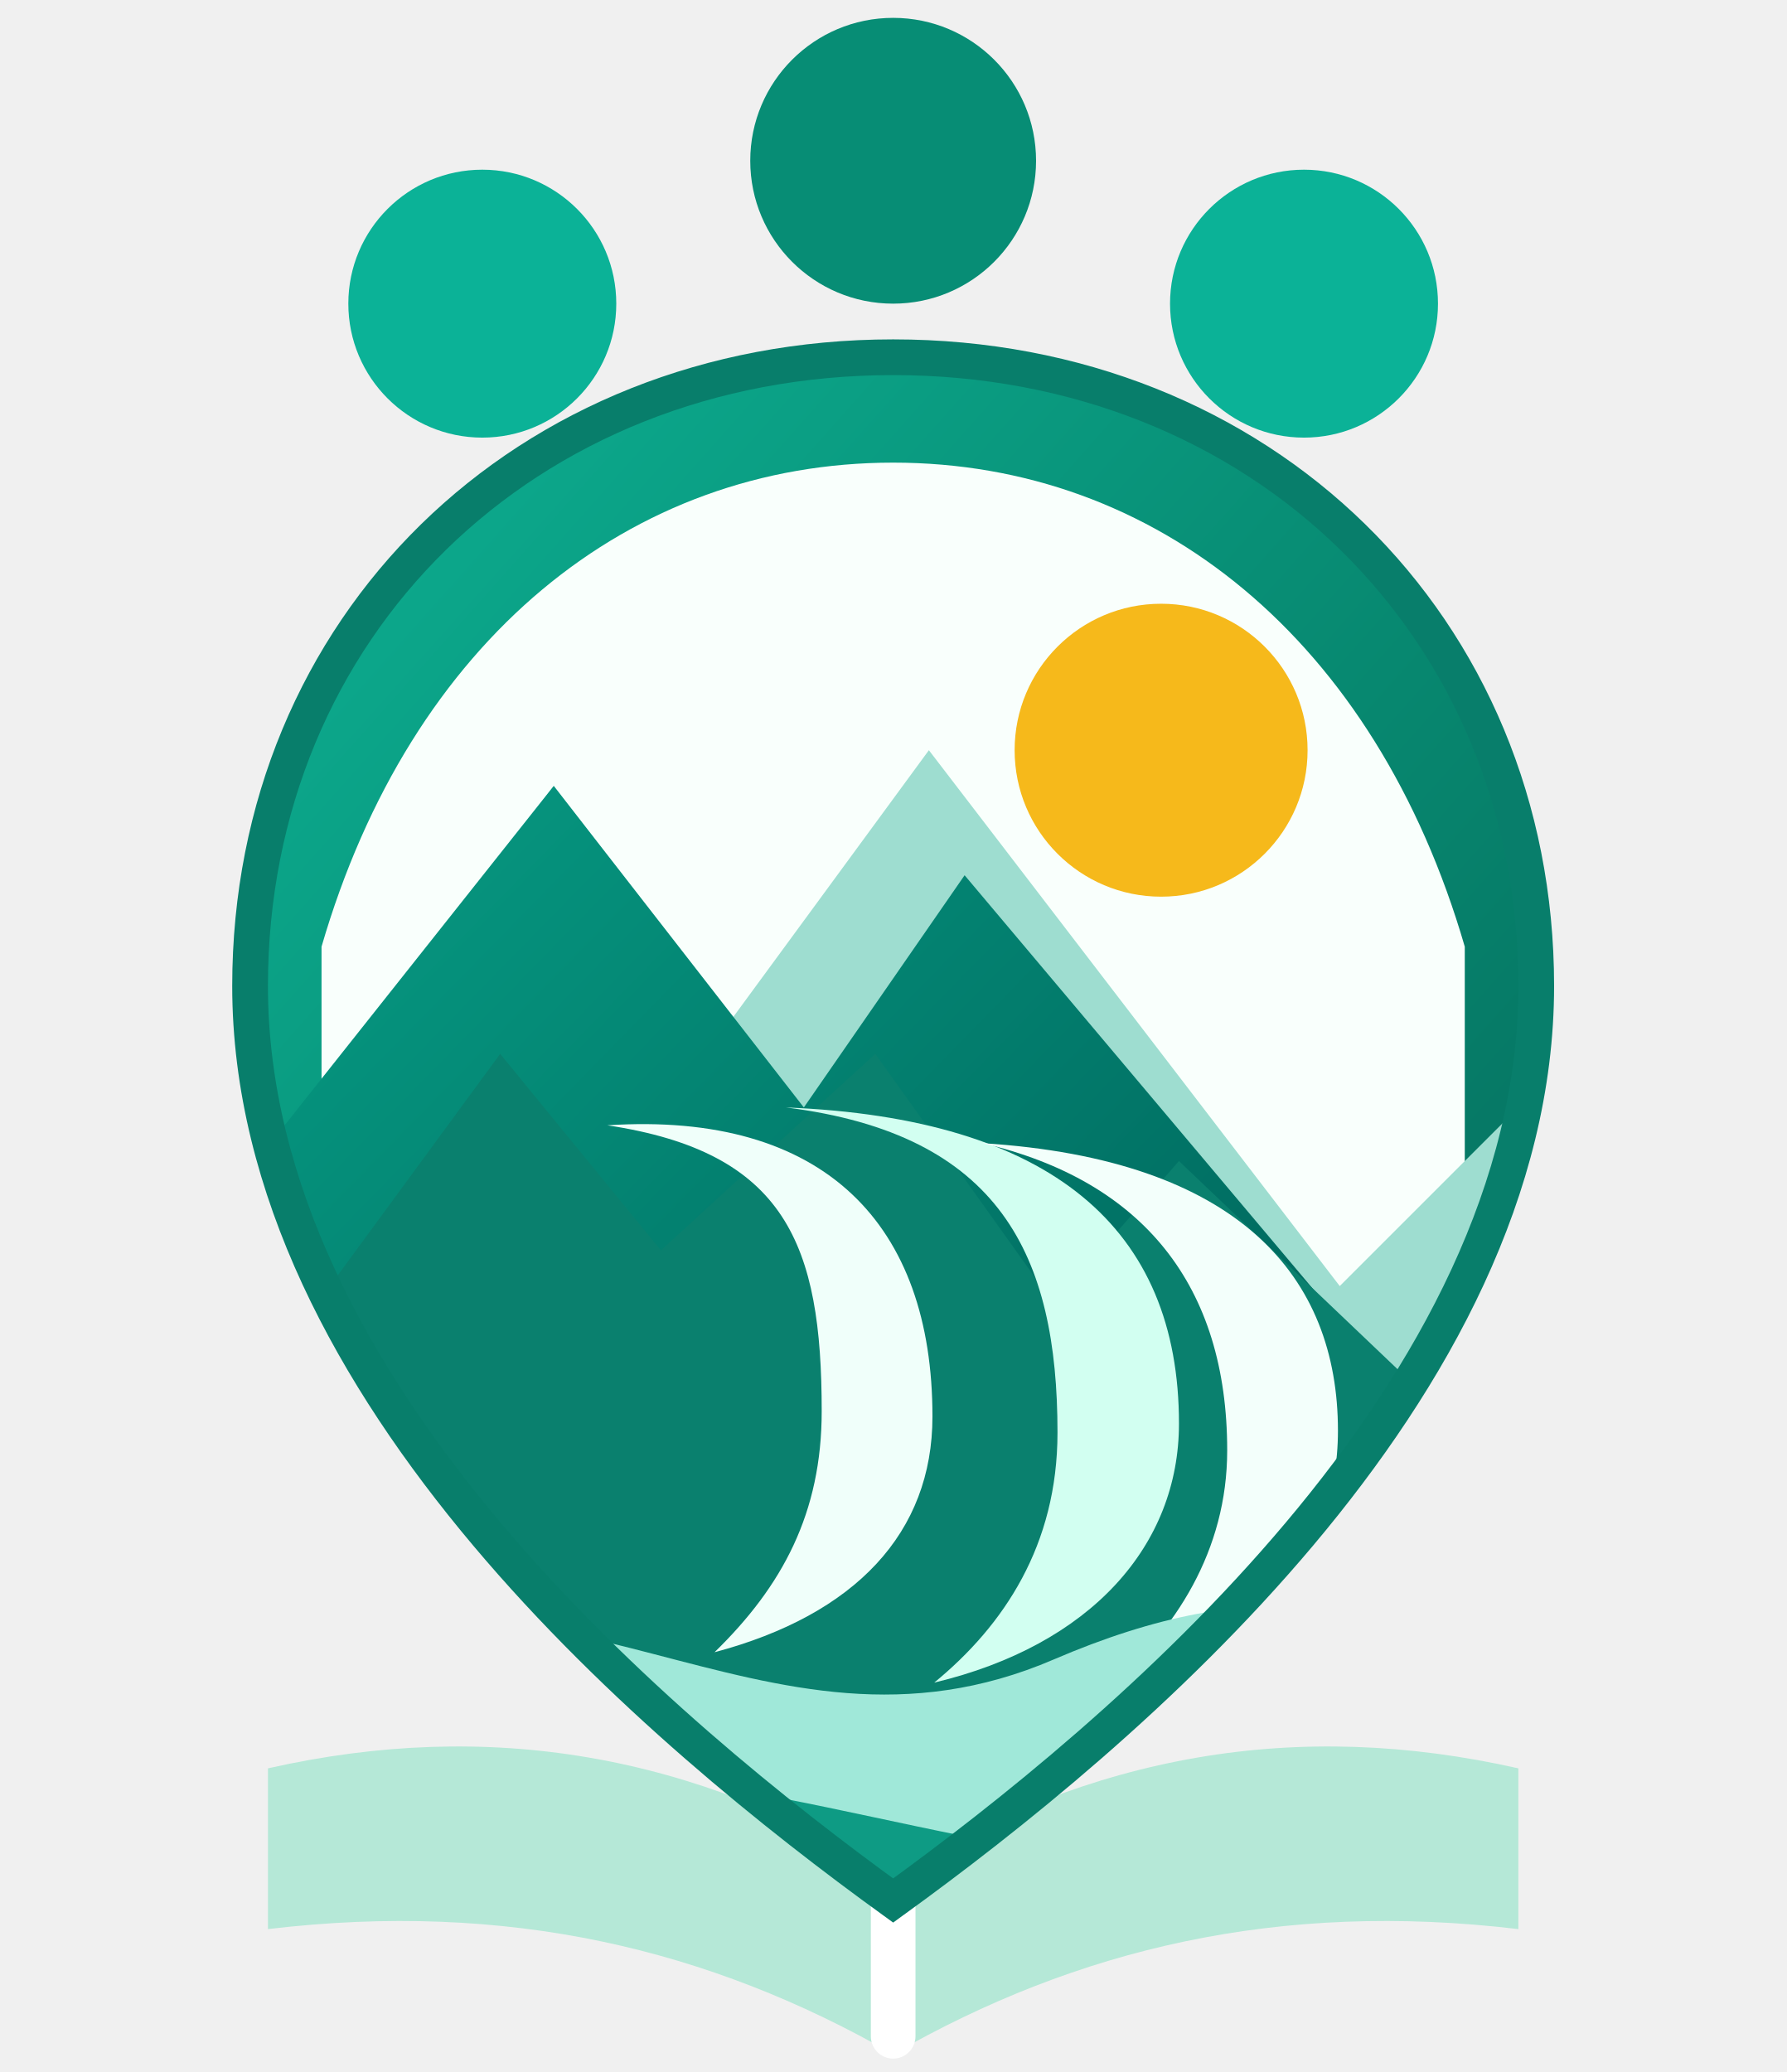
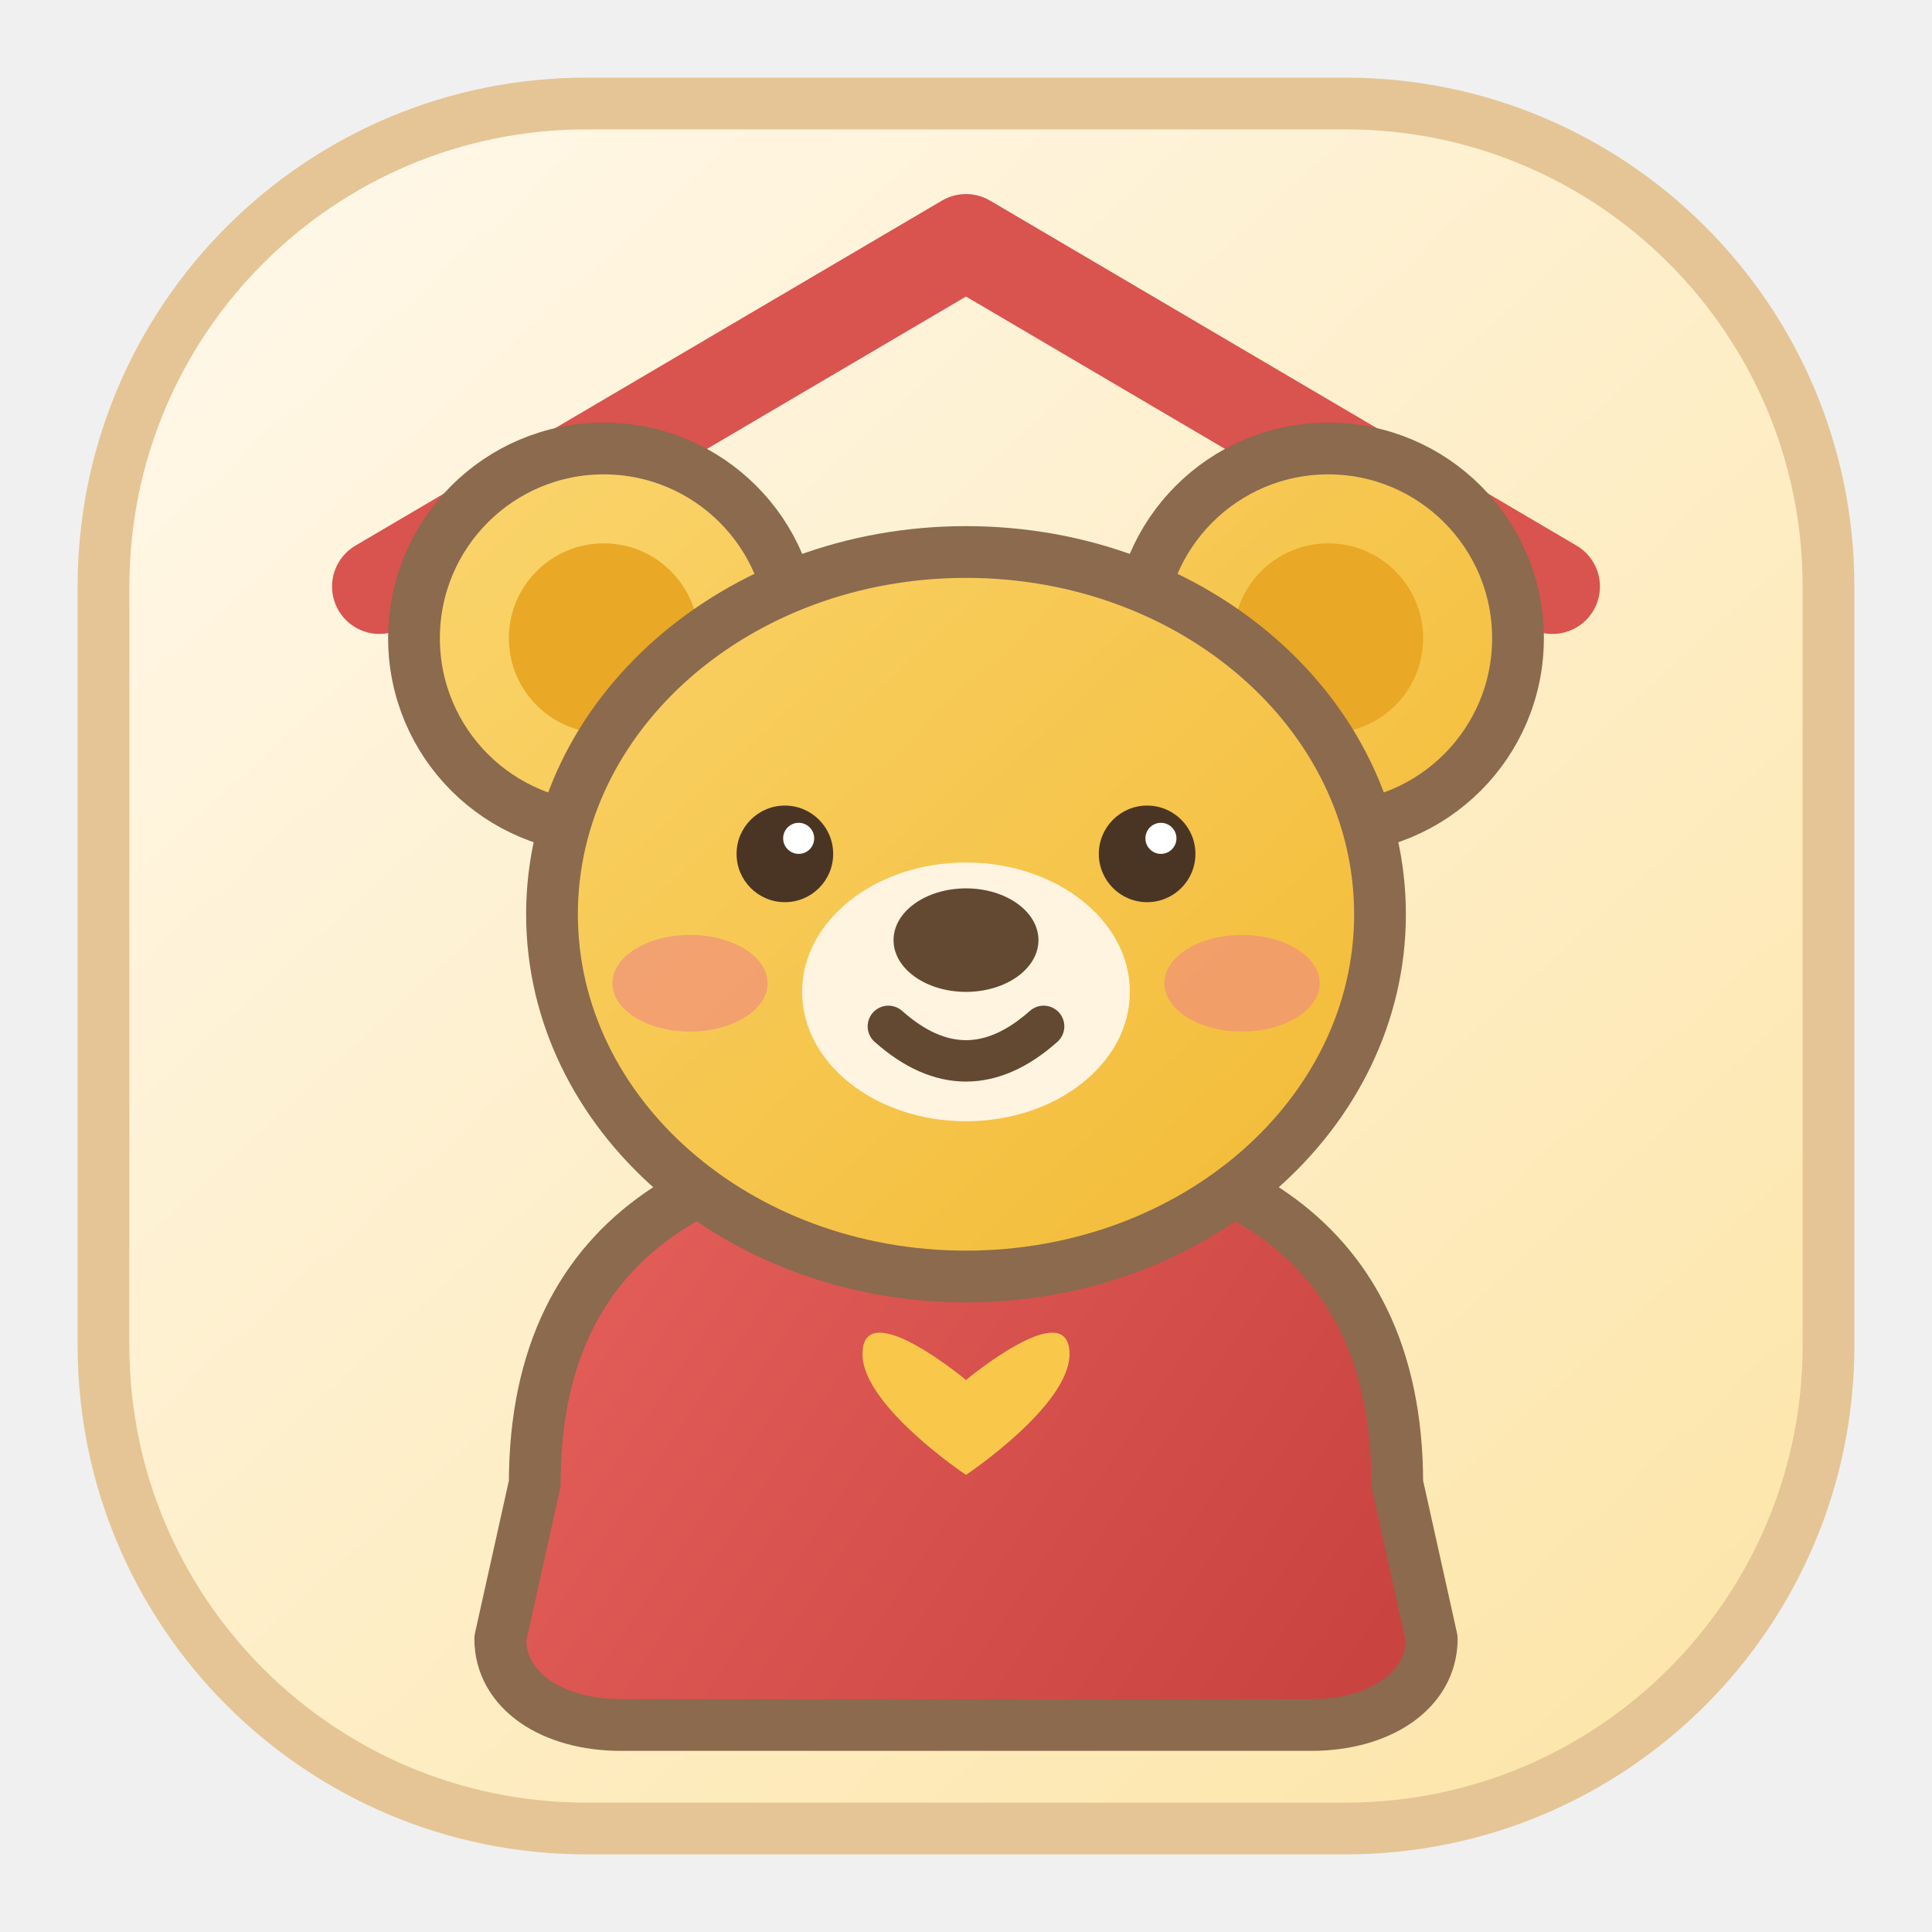
- <svg xmlns="http://www.w3.org/2000/svg" viewBox="0 0 100 116" fill="none">
+ <svg xmlns="http://www.w3.org/2000/svg" viewBox="0 0 112 112" fill="none">
  <defs>
-     <linearGradient id="pin" x1="15" y1="26" x2="87" y2="90" gradientUnits="userSpaceOnUse">
-       <stop stop-color="#0DAE91" />
-       <stop offset=".58" stop-color="#07876F" />
-       <stop offset="1" stop-color="#056A5C" />
+     <linearGradient id="bg" x1="12" y1="8" x2="100" y2="104" gradientUnits="userSpaceOnUse">
+       <stop stop-color="#FFF8EA" />
+       <stop offset="1" stop-color="#FDE5A8" />
    </linearGradient>
-     <linearGradient id="hill" x1="22" y1="38" x2="65" y2="80" gradientUnits="userSpaceOnUse">
-       <stop stop-color="#079B83" />
-       <stop offset="1" stop-color="#006B60" />
+     <linearGradient id="fur" x1="30" y1="24" x2="82" y2="80" gradientUnits="userSpaceOnUse">
+       <stop stop-color="#FAD46B" />
+       <stop offset="1" stop-color="#F2B830" />
    </linearGradient>
-     <clipPath id="inside">
-       <path d="M50 20c-20.6 0-36 15.1-36 35.2 0 22.7 23.3 42 36 51.2 12.7-9.2 36-28.5 36-51.2C86 35.1 70.6 20 50 20Z" />
-     </clipPath>
+     <linearGradient id="shirt" x1="34" y1="68" x2="78" y2="98" gradientUnits="userSpaceOnUse">
+       <stop stop-color="#E45E5A" />
+       <stop offset="1" stop-color="#C94440" />
+     </linearGradient>
  </defs>
-   <path d="M15 99c12.4-2.8 23.9-.8 35 6 11.1-6.8 22.6-8.8 35-6v9c-13.4-1.6-24.7 1.1-35 7-10.3-5.9-21.6-8.6-35-7v-9Z" fill="#B5E8D7" />
-   <path d="M50 105v9" stroke="#fff" stroke-width="2.5" stroke-linecap="round" />
-   <circle cx="27" cy="17" r="7.5" fill="#0BB297" />
-   <circle cx="50" cy="9" r="8" fill="#078D75" />
-   <circle cx="73" cy="17" r="7.5" fill="#0BB297" />
-   <path d="M50 20c-20.6 0-36 15.1-36 35.2 0 22.7 23.3 42 36 51.2 12.7-9.2 36-28.5 36-51.2C86 35.1 70.6 20 50 20Z" fill="url(#pin)" />
-   <g clip-path="url(#inside)">
-     <path d="M18 53c5-17.2 17.3-27.1 32-27.1 14.7 0 27 9.9 32 27.1v23H18V53Z" fill="#F9FFFC" />
-     <circle cx="65" cy="42" r="8.2" fill="#F6B91B" />
-     <path d="M12 69 31 44l10 13 11-15 23 30 11-11 8 20-37 25-45-21V69Z" fill="#9EDDD0" />
-     <path d="M8 73 31 44l14 18 9-13 32 38-39 26L8 88V73Z" fill="url(#hill)" />
-     <path d="M17 74 28 59l9 11 12-11 10 14 7-8 21 20-27 20-43-10V74Z" fill="#0A806E" />
-     <path d="M34 63c10 1.5 12 6.7 12 16 0 5.7-2.2 9.8-6 13.5 7.9-2.1 12.2-6.7 12.2-13.2 0-10.7-6-17.1-18.2-16.3Z" fill="#F0FFFA" />
-     <path d="M44 62c12 1.5 15.2 8.3 15.2 18.2 0 6.3-3 10.8-6.9 14 8.8-2.1 13.7-7.7 13.7-14.5 0-10.9-7.1-17.1-22-17.7Z" fill="#D2FFF1" />
-     <path d="M55 64c9 2.1 13.7 8 13.7 17.2 0 5.6-2.9 10.1-6.7 13.3 8-2.4 12.9-7.2 12.9-14.4 0-8.6-5.5-15.2-19.9-16.1Z" fill="#F3FFFB" />
-     <path d="M13 93c18.2-8 29.5 7 46-.1 11.4-4.9 19.5-3.7 29 2.7v14H13V93Z" fill="#A0E8D9" />
-     <path d="M8 103c20-7 32-3 46-.2 12.6 2.5 29.7-2.3 41-3.7v13H8V103Z" fill="#0E9B84" />
-   </g>
-   <path d="M50 20c-20.6 0-36 15.1-36 35.2 0 22.7 23.3 42 36 51.2 12.7-9.2 36-28.5 36-51.2C86 35.1 70.6 20 50 20Z" stroke="#087E6B" stroke-width="2" />
+   <rect x="6" y="6" width="100" height="100" rx="28" fill="url(#bg)" stroke="#E5C595" stroke-width="3" />
+   <path d="M22 34 L56 14 L90 34" stroke="#D9534F" stroke-width="5.5" stroke-linecap="round" stroke-linejoin="round" />
+   <circle cx="35" cy="37" r="11" fill="url(#fur)" stroke="#8B6A4E" stroke-width="3" />
+   <circle cx="35" cy="37" r="5.5" fill="#E9A825" />
+   <circle cx="77" cy="37" r="11" fill="url(#fur)" stroke="#8B6A4E" stroke-width="3" />
+   <circle cx="77" cy="37" r="5.5" fill="#E9A825" />
+   <path d="M31 86 C31 71 42 66 56 66 C70 66 81 71 81 86 L83 95 C83 98 80 100 76 100 L36 100 C32 100 29 98 29 95 Z" fill="url(#shirt)" stroke="#8B6A4E" stroke-width="3" stroke-linejoin="round" />
+   <path d="M44 68 Q56 75 68 68" stroke="#FFF4E0" stroke-width="2.5" stroke-linecap="round" fill="none" />
+   <ellipse cx="56" cy="53" rx="24" ry="21" fill="url(#fur)" stroke="#8B6A4E" stroke-width="3" />
+   <ellipse cx="40" cy="57" rx="4.5" ry="2.8" fill="#F08C7E" opacity="0.65" />
+   <ellipse cx="72" cy="57" rx="4.5" ry="2.8" fill="#F08C7E" opacity="0.65" />
+   <ellipse cx="56" cy="57.5" rx="9.5" ry="7.5" fill="#FFF4E0" />
+   <ellipse cx="56" cy="54.5" rx="4.2" ry="3" fill="#634832" />
+   <path d="M51.5 59.5 Q56 63.5 60.5 59.5" stroke="#634832" stroke-width="2.4" stroke-linecap="round" fill="none" />
+   <circle cx="45.5" cy="49.5" r="2.8" fill="#4A3525" />
+   <circle cx="46.3" cy="48.6" r="0.9" fill="#FFFFFF" />
+   <circle cx="66.5" cy="49.5" r="2.8" fill="#4A3525" />
+   <circle cx="67.3" cy="48.6" r="0.9" fill="#FFFFFF" />
+   <path d="M56 80 C56 80 50 75 50 78.5 C50 81.5 56 85.5 56 85.5 C56 85.5 62 81.5 62 78.5 C62 75 56 80 56 80 Z" fill="#F9C84B" />
</svg>
